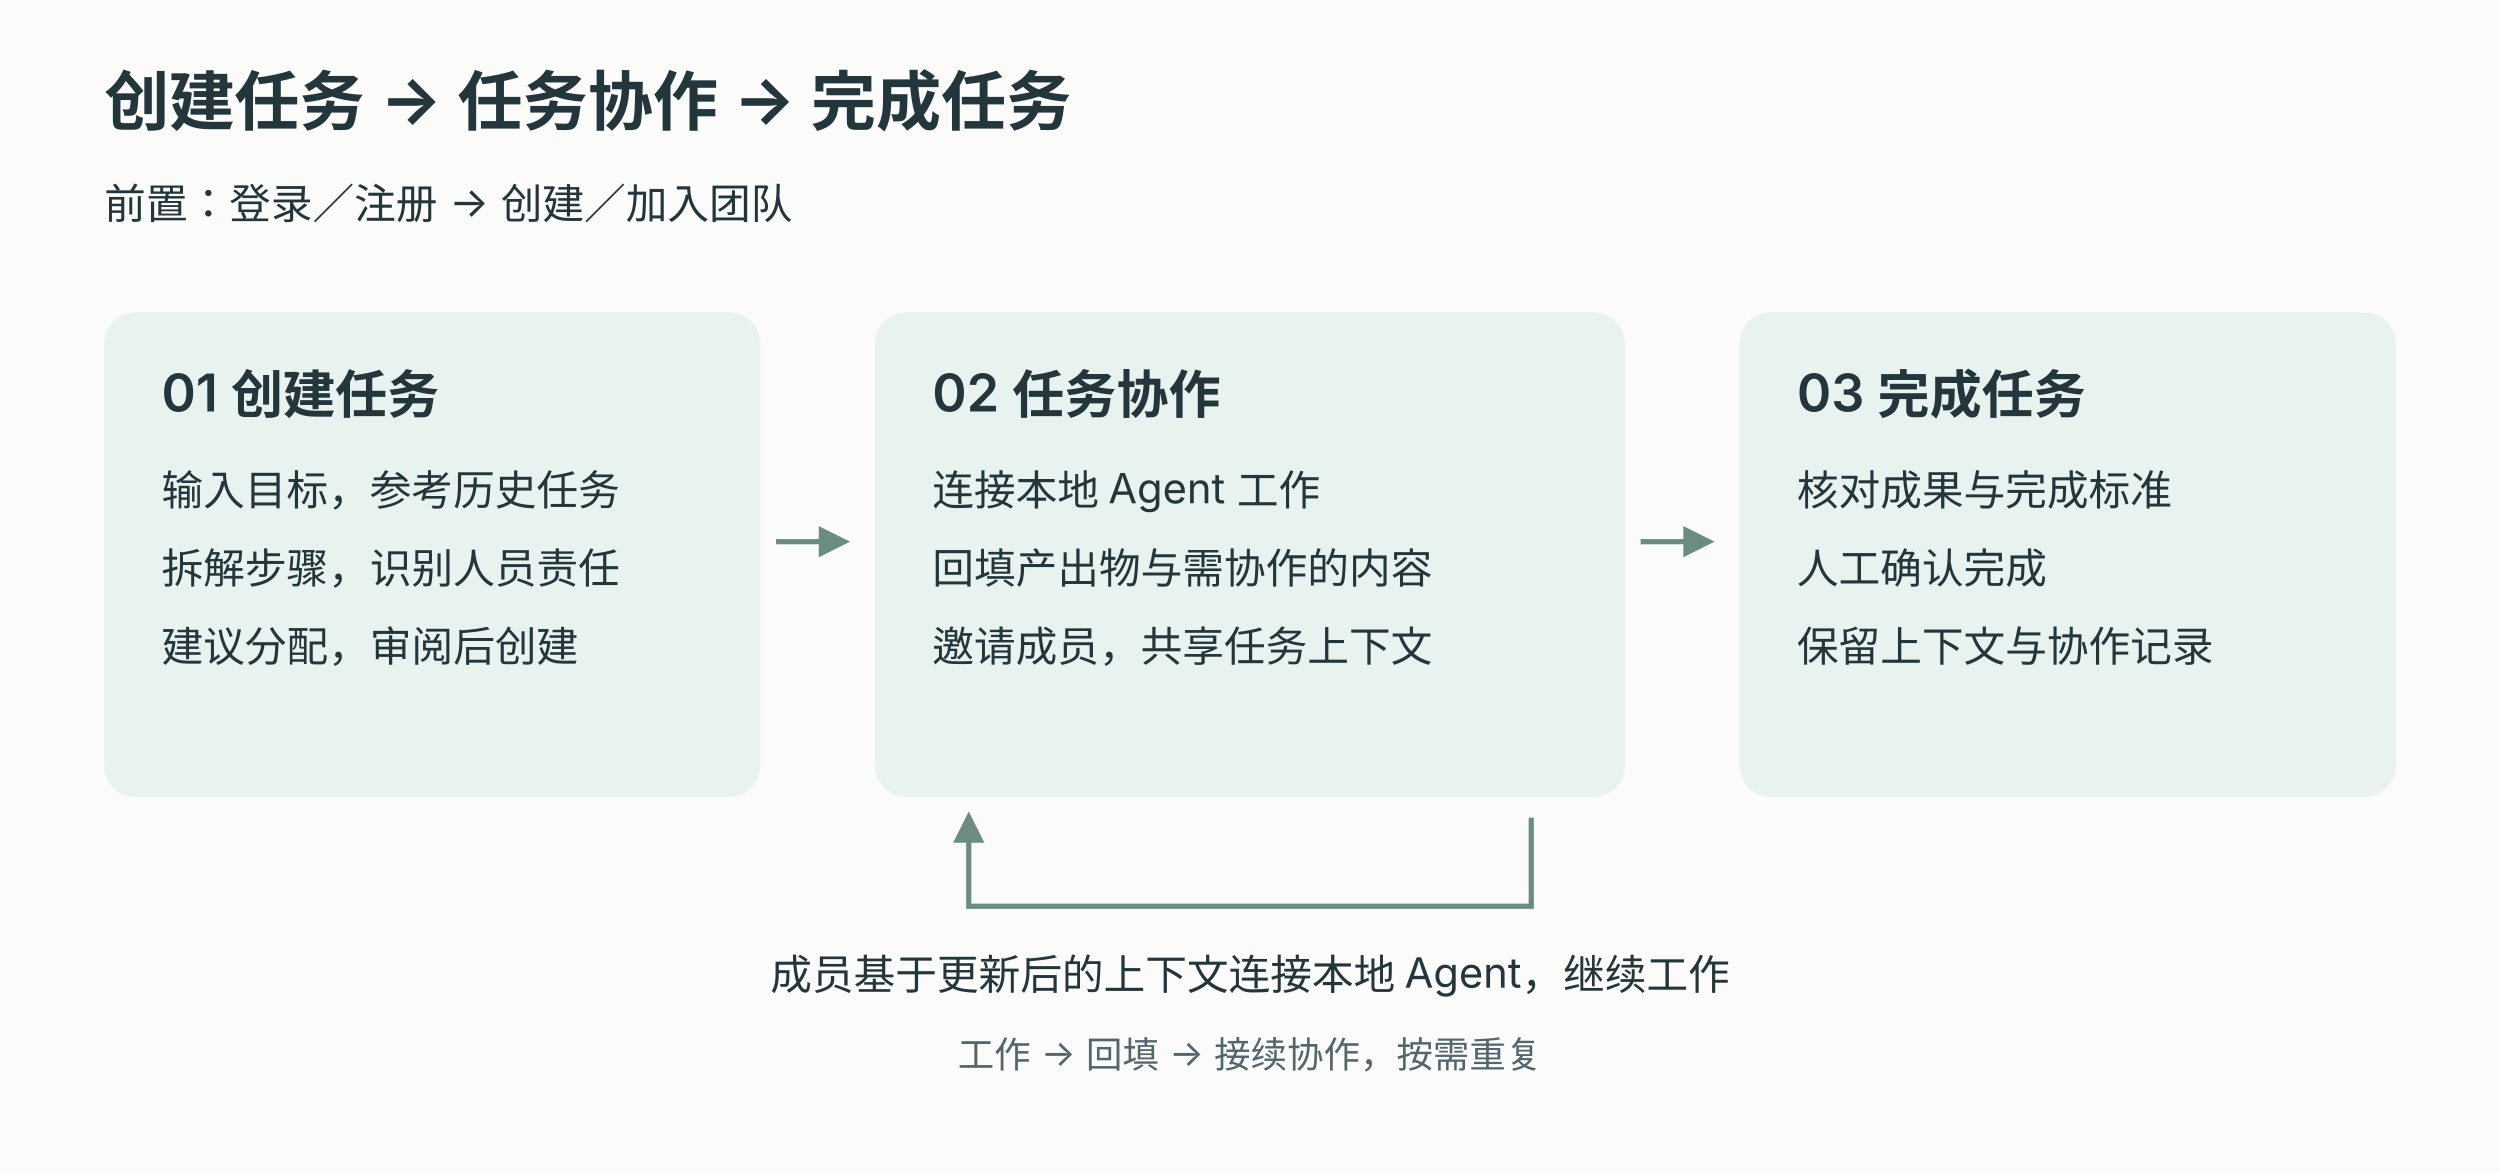
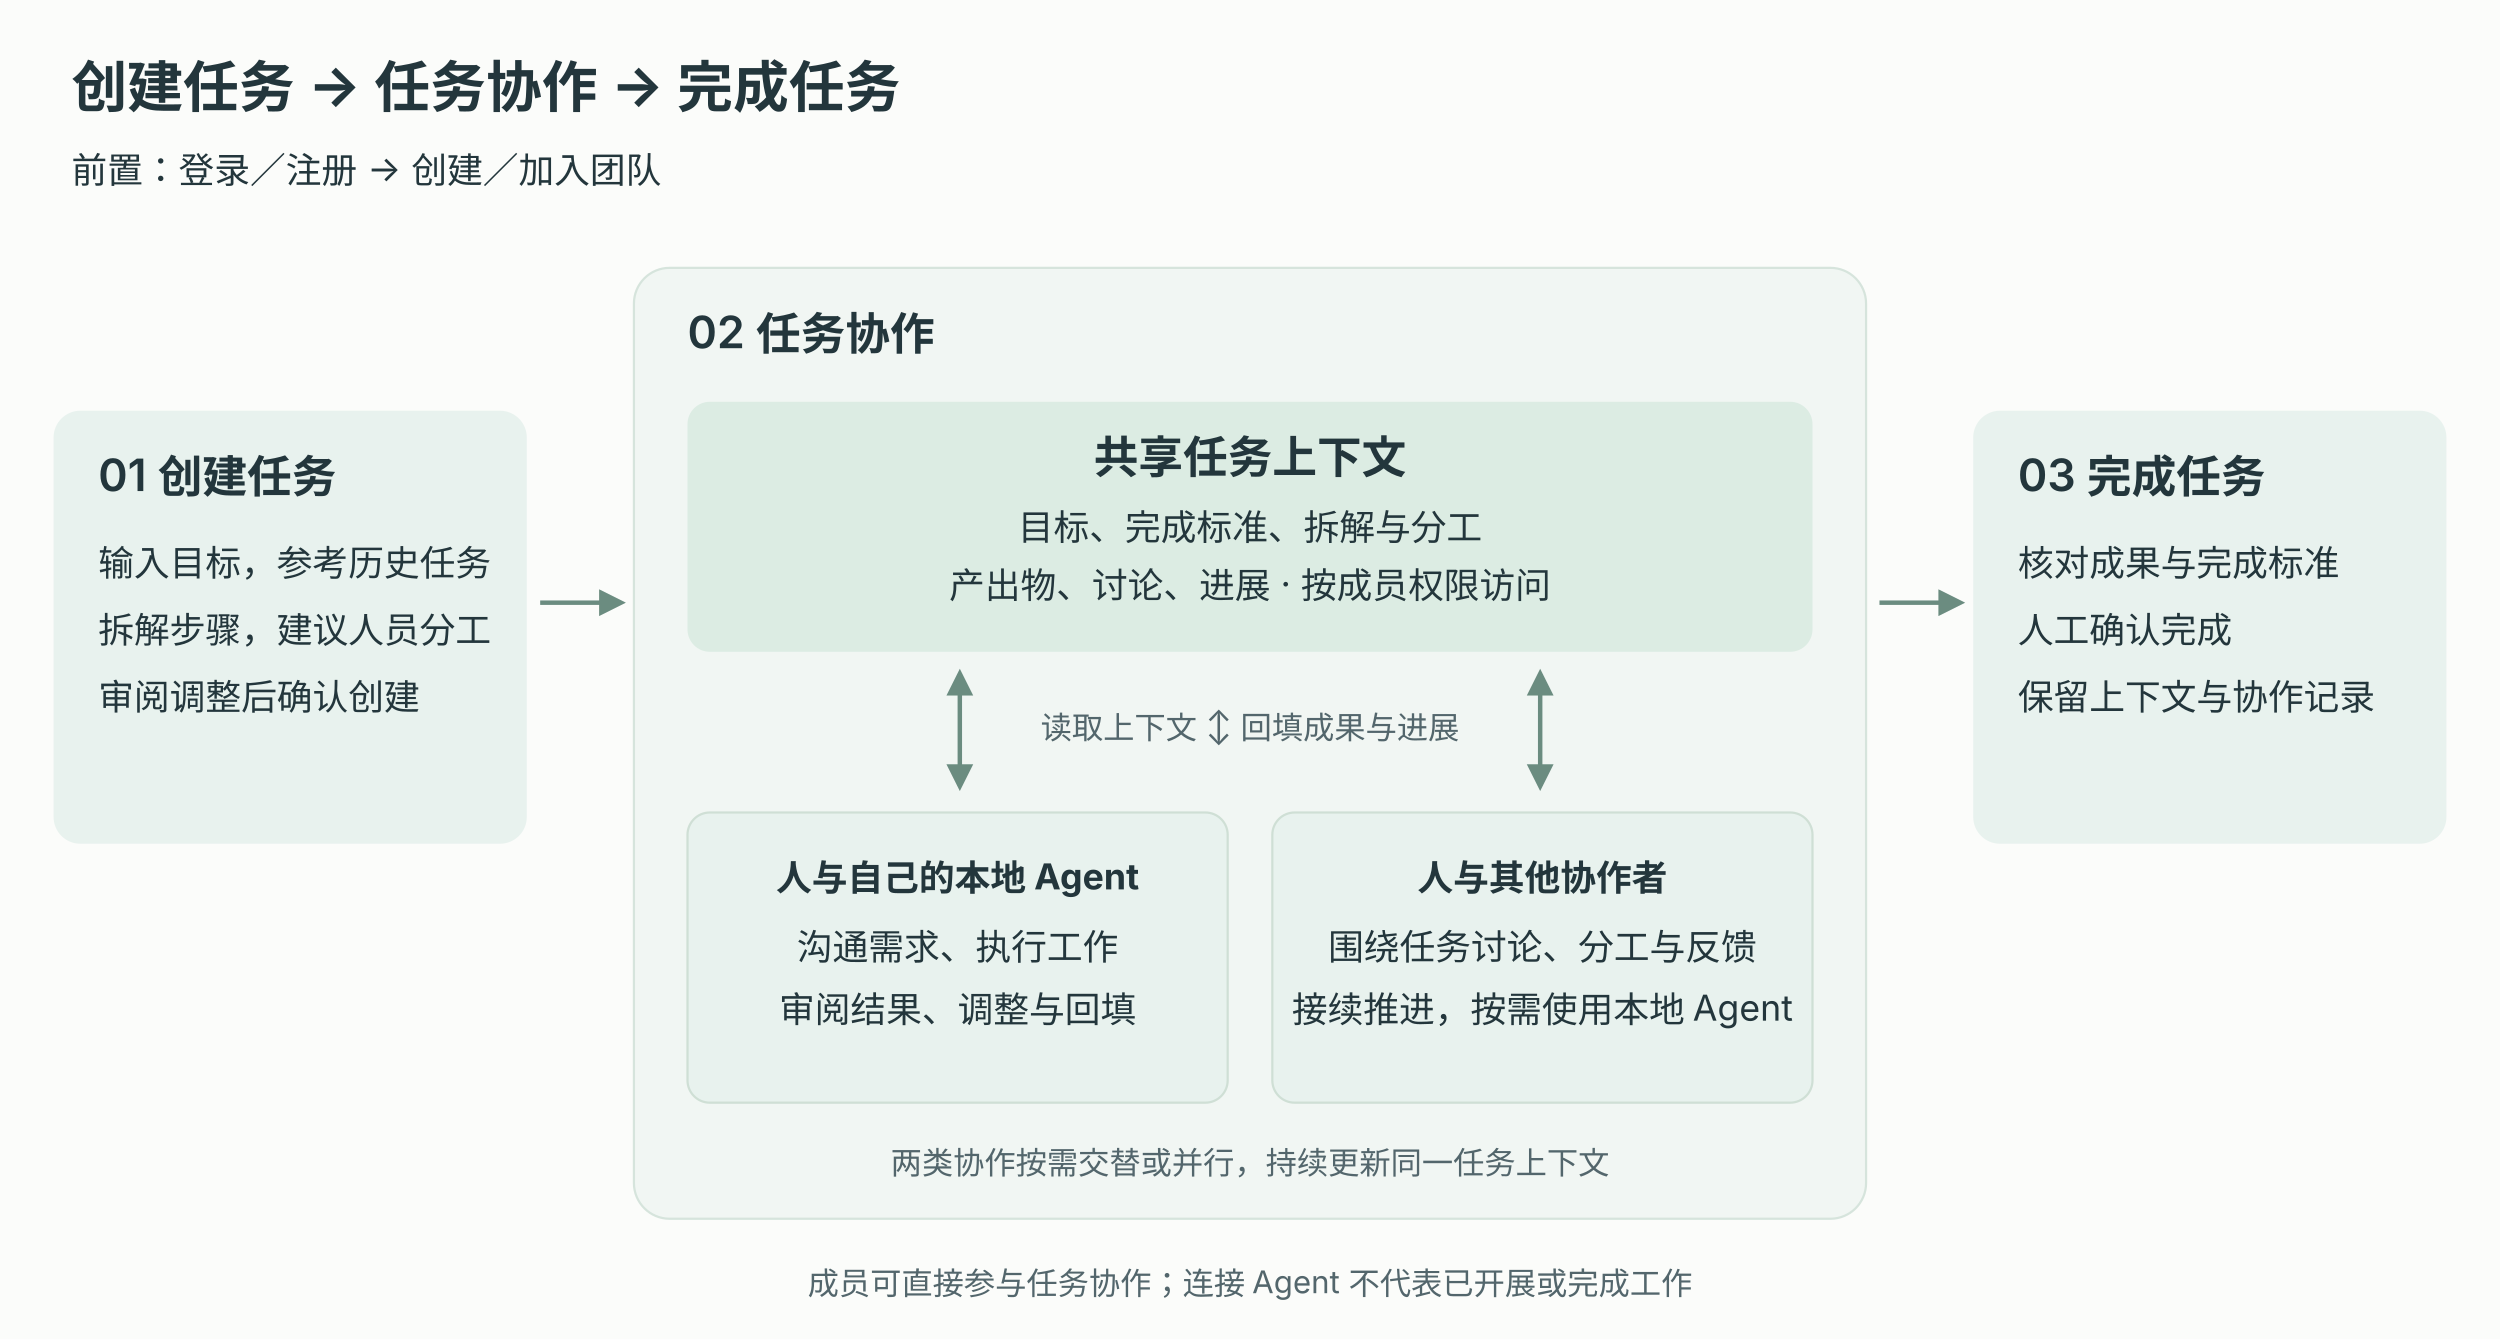
- <svg xmlns="http://www.w3.org/2000/svg" viewBox="0 0 960 450" role="img" aria-labelledby="title desc">
+ <svg xmlns="http://www.w3.org/2000/svg" viewBox="0 0 1120 600" role="img" aria-labelledby="title desc">
  <defs>
    <marker id="arrow" viewBox="0 0 10 10" refX="8" refY="5" markerWidth="6" markerHeight="6" orient="auto-start-reverse">
      <path d="M0 0 10 5 0 10z" fill="#6b8c80" />
    </marker>
  </defs>
-   <style>text{font-family:system-ui,-apple-system,"PingFang SC","Microsoft YaHei",sans-serif;fill:#23363c}.heading{font-size:25px;font-weight:650}.label{font-size:20px;font-weight:600}.body{font-size:16px}.small{font-size:14px;fill:#53666c}.line{stroke:#6b8c80;stroke-width:2;fill:none;marker-end:url(#arrow)}</style>
-   <rect width="960" height="450" fill="#fbfcfa" />
-   <text x="40" y="48" class="heading">创建任务 → 任务协作 → 完成任务</text>
-   <text x="40" y="84" class="body">前置：登录／注册 → 创建／加入团队</text>
-   <rect x="40" y="120" width="252" height="186" rx="12" fill="#e8f2ee" />
-   <text x="62" y="158" class="label">01 创建任务</text>
-   <text x="62" y="194" class="body">输入目标，参考历史任务</text>
-   <text x="62" y="224" class="body">拆解步骤，识别人员责任</text>
-   <text x="62" y="254" class="body">建议分配，审阅后创建</text>
-   <path d="M298 208H324" class="line" />
-   <rect x="336" y="120" width="288" height="186" rx="12" fill="#e8f2ee" />
-   <text x="358" y="158" class="label">02 任务协作</text>
-   <text x="358" y="194" class="body">连接本地 Agent 工作</text>
-   <text x="358" y="224" class="body">回填产出物与需协作的内容</text>
-   <text x="358" y="254" class="body">邀请成员，共享任务上下文</text>
-   <path d="M630 208H656" class="line" />
-   <rect x="668" y="120" width="252" height="186" rx="12" fill="#e8f2ee" />
-   <text x="690" y="158" class="label">03 完成任务</text>
-   <text x="690" y="194" class="body">核对成果与完成标准</text>
-   <text x="690" y="224" class="body">人工确认完成</text>
-   <text x="690" y="254" class="body">保留上下文与协作记录</text>
-   <path d="M588 314V348H372V314" class="line" />
-   <text x="480" y="380" text-anchor="middle" class="body">成员基于更新后的上下文连接本地 Agent，继续工作</text>
-   <text x="480" y="410" text-anchor="middle" class="small">工作 → 回填 → 接续协作，按需重复</text>
+   <style>text{font-family:system-ui,-apple-system,"PingFang SC","Microsoft YaHei",sans-serif;fill:#23363c}.heading{font-size:25px;font-weight:650}.label{font-size:20px;font-weight:600}.body{font-size:16px}.small{font-size:14px;fill:#53666c}.line{stroke:#6b8c80;stroke-width:2;fill:none;marker-end:url(#arrow)}.both{marker-start:url(#arrow)}</style>
+   <rect width="1120" height="600" fill="#fbfcfa" />
+   <text x="32" y="48" class="heading">创建任务 → 任务协作 → 完成任务</text>
+   <text x="32" y="82" class="body">前置：登录／注册 → 创建／加入团队</text>
+   <rect x="24" y="184" width="212" height="194" rx="12" fill="#e8f2ee" />
+   <text x="44" y="220" class="label">01 创建任务</text>
+   <text x="44" y="258" class="body">输入目标，参考历史任务</text>
+   <text x="44" y="288" class="body">拆解步骤，建议人员分工</text>
+   <text x="44" y="318" class="body">审阅调整后确认创建</text>
+   <path d="M242 270H278" class="line" />
+   <rect x="284" y="120" width="552" height="426" rx="16" fill="#f1f6f3" stroke="#d6e4dc" />
+   <text x="308" y="156" class="label">02 任务协作</text>
+   <rect x="308" y="180" width="504" height="112" rx="10" fill="#dcece3" />
+   <text x="560" y="212" text-anchor="middle" class="label">共享任务上下文</text>
+   <text x="560" y="242" text-anchor="middle" class="body">目标、完成标准、拆解与分工</text>
+   <text x="560" y="268" text-anchor="middle" class="body">产出物、讨论、进展 · 按成员权限访问</text>
+   <path d="M430 302V352" class="line both" />
+   <path d="M690 302V352" class="line both" />
+   <text x="560" y="331" text-anchor="middle" class="small">读取上下文 ↕ 回填成果与进展</text>
+   <rect x="308" y="364" width="242" height="130" rx="10" fill="#e8f2ee" stroke="#cfdfd5" />
+   <text x="429" y="399" text-anchor="middle" class="body" font-weight="650">人与自己的本地 Agent</text>
+   <text x="429" y="430" text-anchor="middle" class="body">沟通需求、执行工作</text>
+   <text x="429" y="458" text-anchor="middle" class="body">审阅结果、调整与回填</text>
+   <rect x="570" y="364" width="242" height="130" rx="10" fill="#e8f2ee" stroke="#cfdfd5" />
+   <text x="691" y="399" text-anchor="middle" class="body" font-weight="650">人与其他协作者</text>
+   <text x="691" y="430" text-anchor="middle" class="body">围绕任务讨论、分工与反馈</text>
+   <text x="691" y="458" text-anchor="middle" class="body">接续推进，按需使用本地 Agent</text>
+   <text x="560" y="526" text-anchor="middle" class="small">两类协作按需交替或并行，持续更新同一任务上下文</text>
+   <path d="M842 270H878" class="line" />
+   <rect x="884" y="184" width="212" height="194" rx="12" fill="#e8f2ee" />
+   <text x="904" y="220" class="label">03 完成任务</text>
+   <text x="904" y="258" class="body">核对成果与完成标准</text>
+   <text x="904" y="288" class="body">人工确认完成</text>
+   <text x="904" y="318" class="body">保留上下文与协作记录</text>
+   <text x="560" y="580" text-anchor="middle" class="small">成员可直接参与任务协作；连接 Agent 不代表已开展或完成工作</text>
</svg>
